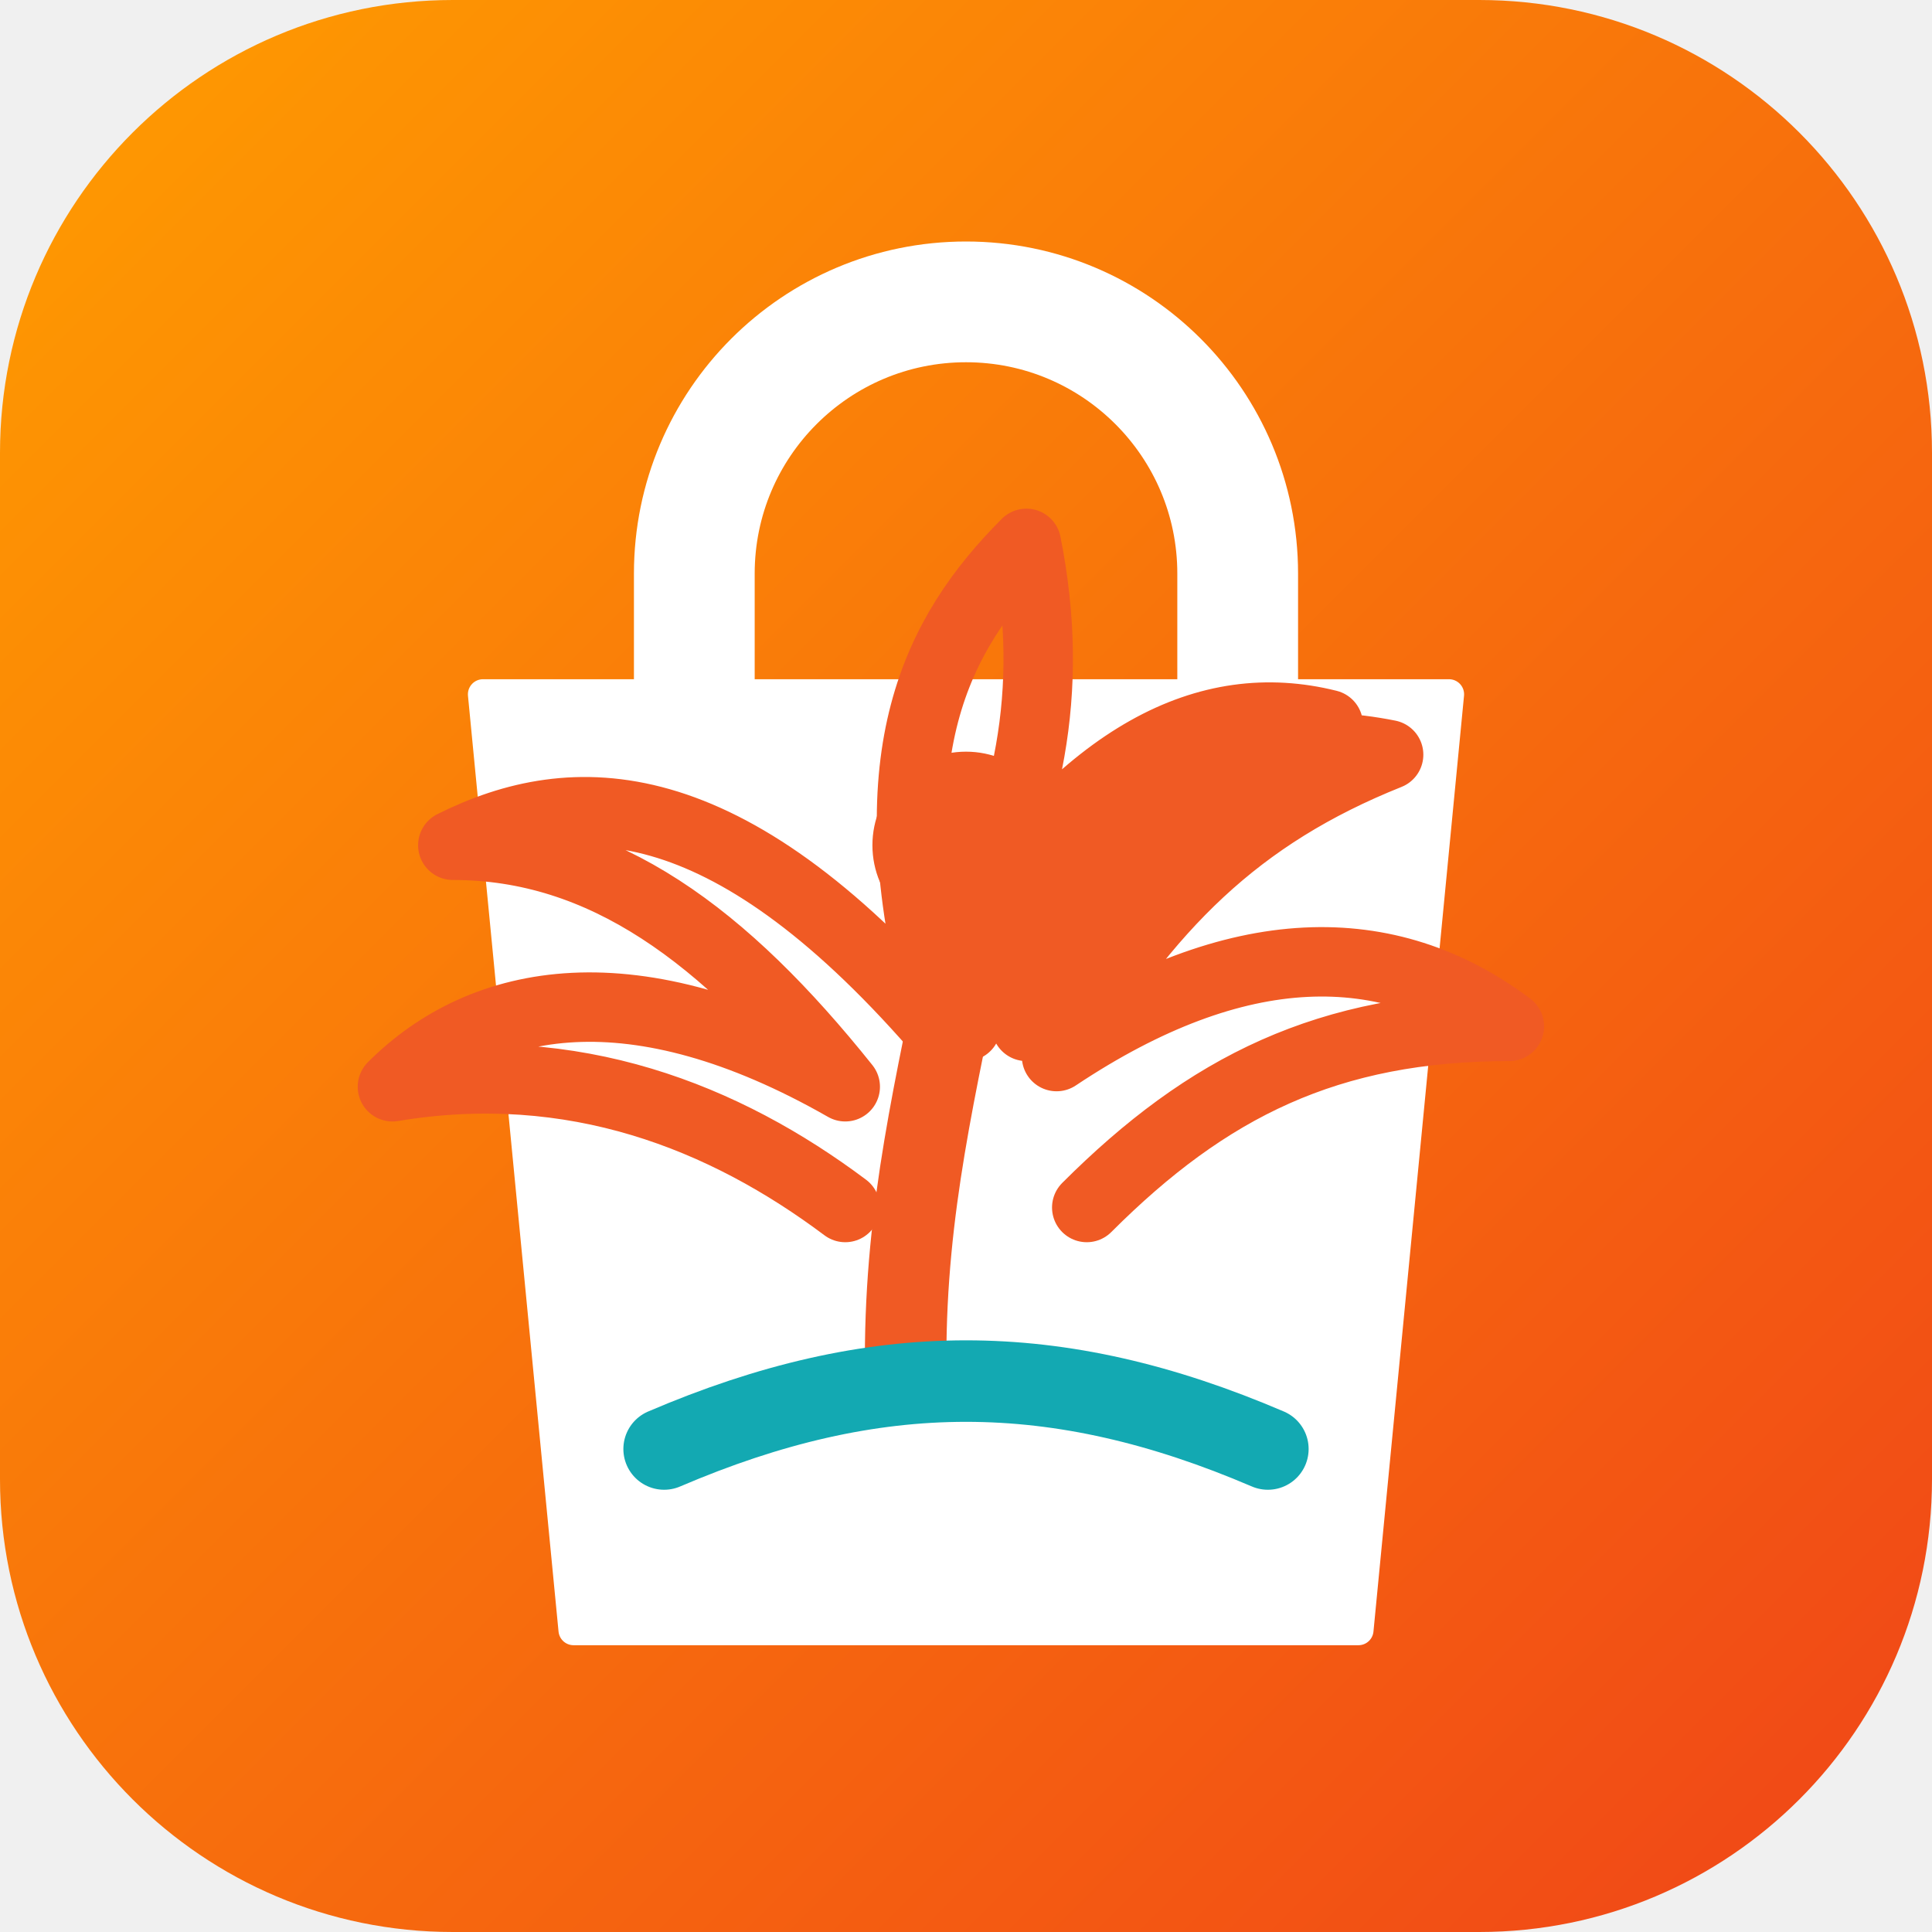
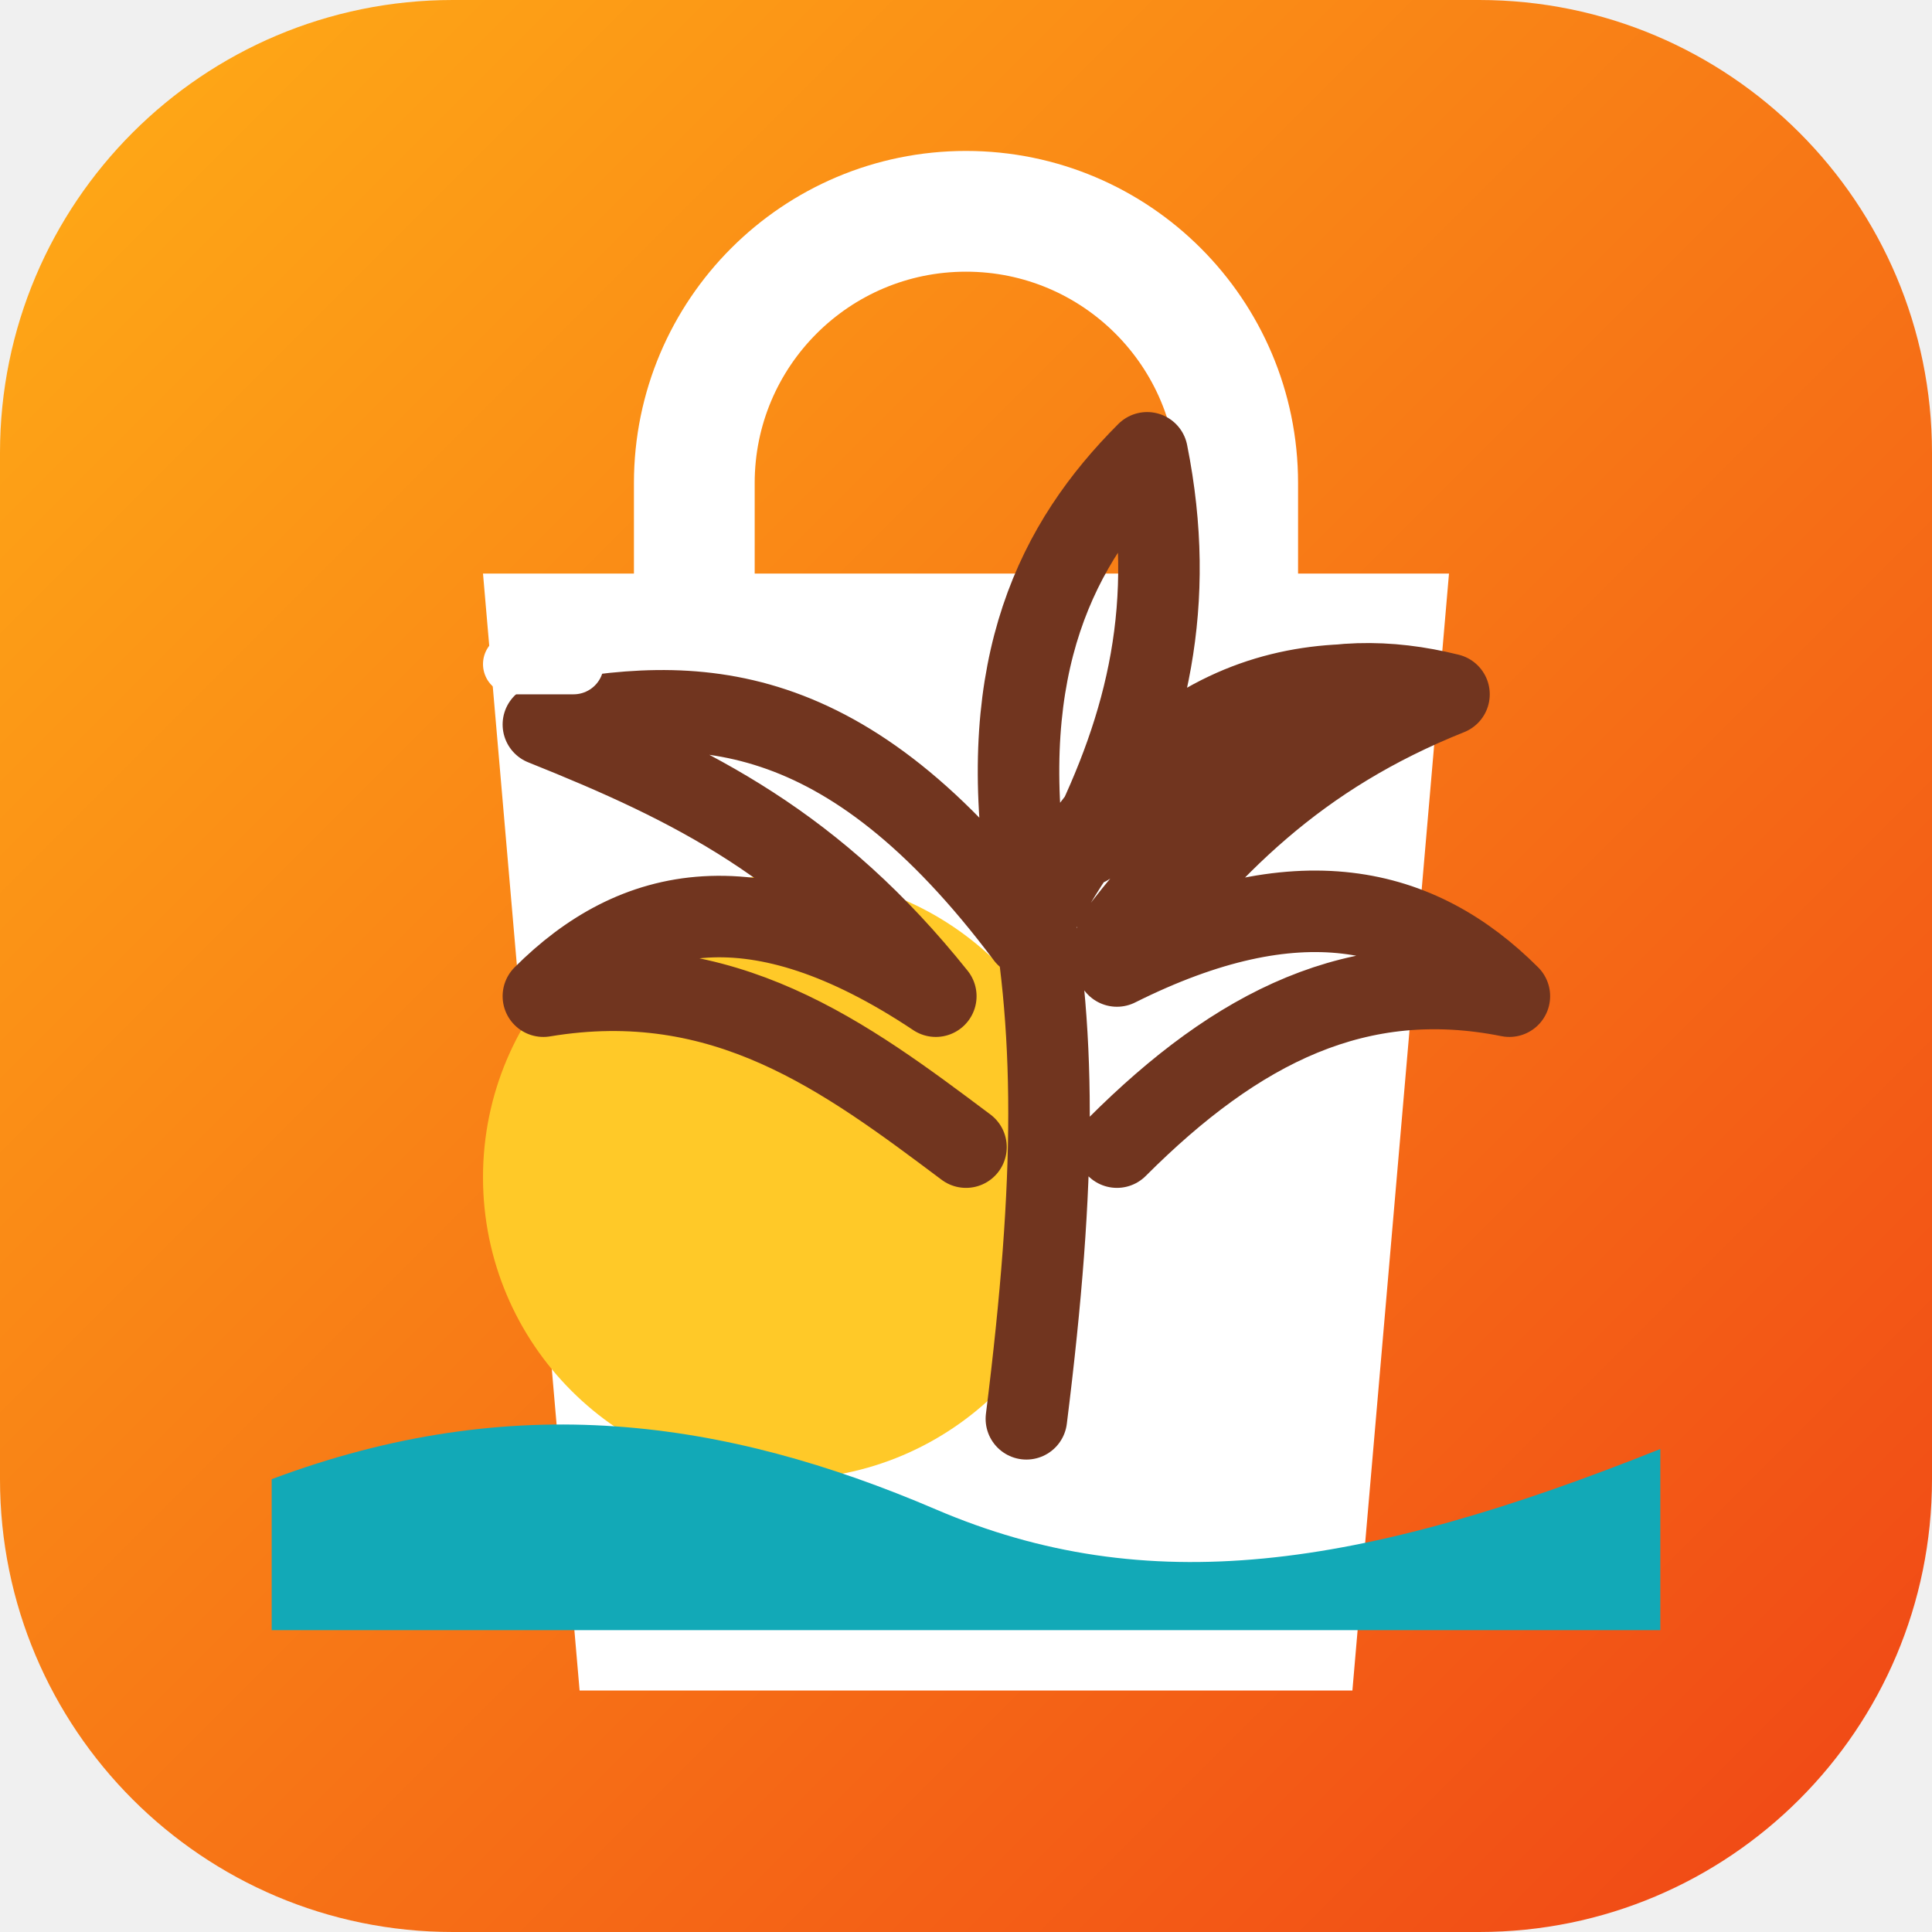
<svg xmlns="http://www.w3.org/2000/svg" viewBox="0 0 64 64">
  <defs>
-     <linearGradient id="bg" x1="0" y1="0" x2="1" y2="1">
-       <stop offset="0" stop-color="#ff9d00" />
-       <stop offset="1" stop-color="#f04418" />
+     <linearGradient id="orange" x1="0" y1="0" x2="1" y2="1">
+       <stop offset="0" stop-color="#ffad16" />
+       <stop offset="1" stop-color="#f04416" />
    </linearGradient>
  </defs>
-   <rect width="64" height="64" rx="15" fill="url(#bg)" />
-   <path d="M16 23h32l-3 31H19l-3-31Z" fill="#fff" stroke="#fff" stroke-linejoin="round" />
-   <path d="M23 24v-5a9 9 0 0 1 18 0v5" fill="none" stroke="#fff" stroke-width="4" stroke-linecap="round" />
-   <circle cx="32" cy="28" r="3.1" fill="#f05a24" />
-   <path d="M32 31c-1 5-2 9-2 14" fill="none" stroke="#f05a24" stroke-width="2.7" stroke-linecap="round" />
-   <path d="M31 34c-7-8-12-8-16-6 5 0 9 3 13 8-7-4-12-3-15 0 6-1 11 1 15 4M32 34c4-8 9-10 14-9-5 2-8 5-11 10 6-4 11-4 15-1-6 0-10 2-14 6M31 33c-2-8 0-12 3-15 1 5 0 9-2 13 4-6 8-8 12-7-4 2-7 5-10 10" fill="none" stroke="#f05a24" stroke-width="2.3" stroke-linecap="round" stroke-linejoin="round" />
-   <path d="M22 48c7-3 13-3 20 0" fill="none" stroke="#13a9b2" stroke-width="2.7" stroke-linecap="round" />
+   <rect width="64" height="64" rx="15" fill="url(#orange)" />
+   <path d="M23 19v-3a9 9 0 0 1 18 0v3" fill="none" stroke="#fff" stroke-width="4" stroke-linecap="round" />
+   <path d="M16 19h32l-3.2 37H19.2L16 19Z" fill="#fff" />
+   <circle cx="26" cy="39" r="10" fill="#ffc928" />
+   <path d="M9 49c8-3 15-2 22 1s14 2 24-2v6H9Z" fill="#12a9b7" />
+   <path d="M34 47c1-8 1-13 0-18M34 31c-6-8-11-8-16-7 5 2 9 4 13 9-6-4-10-3-13 0 6-1 10 2 14 5M34 31c4-8 9-9 14-8-5 2-8 5-11 9 6-3 10-2 13 1-5-1-9 1-13 5M34 29c-1-7 1-11 4-14 1 5 0 9-2 13 4-5 8-6 12-5-4 1-8 4-11 8" fill="none" stroke="#71351f" stroke-width="2.7" stroke-linecap="round" stroke-linejoin="round" />
+   <path d="M19 22h-2" stroke="#fff" stroke-width="2" stroke-linecap="round" />
</svg>
